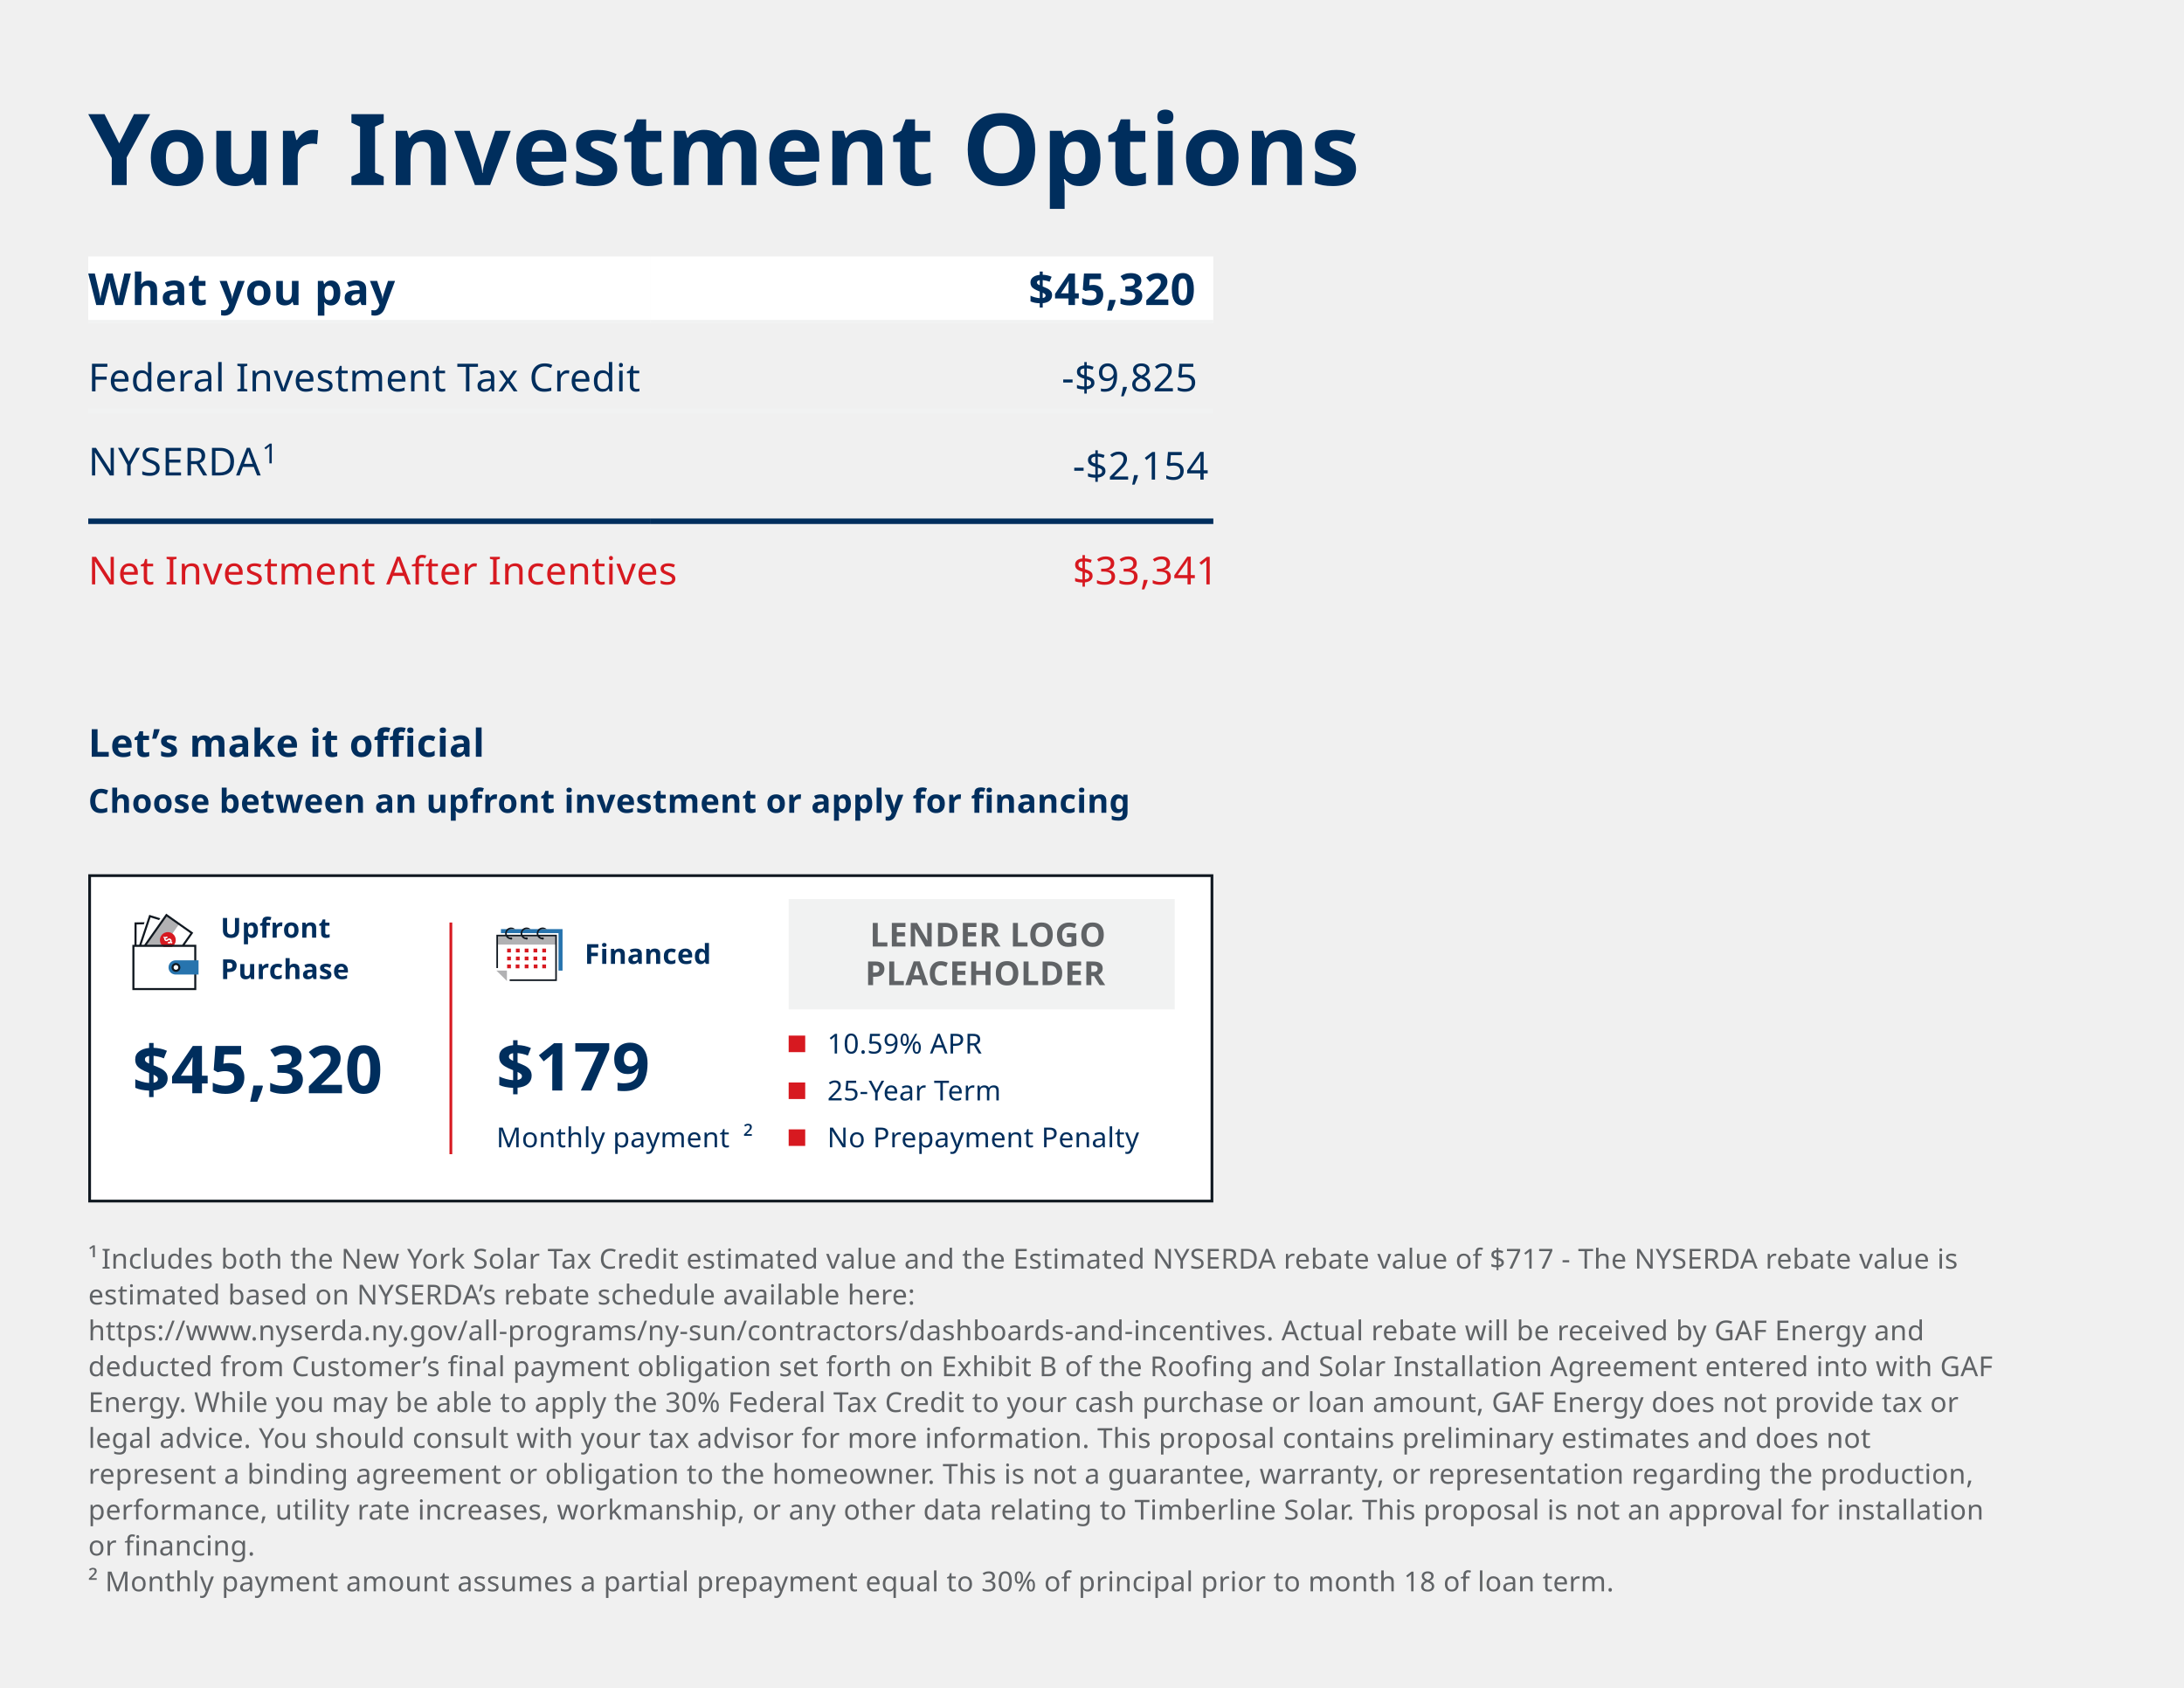
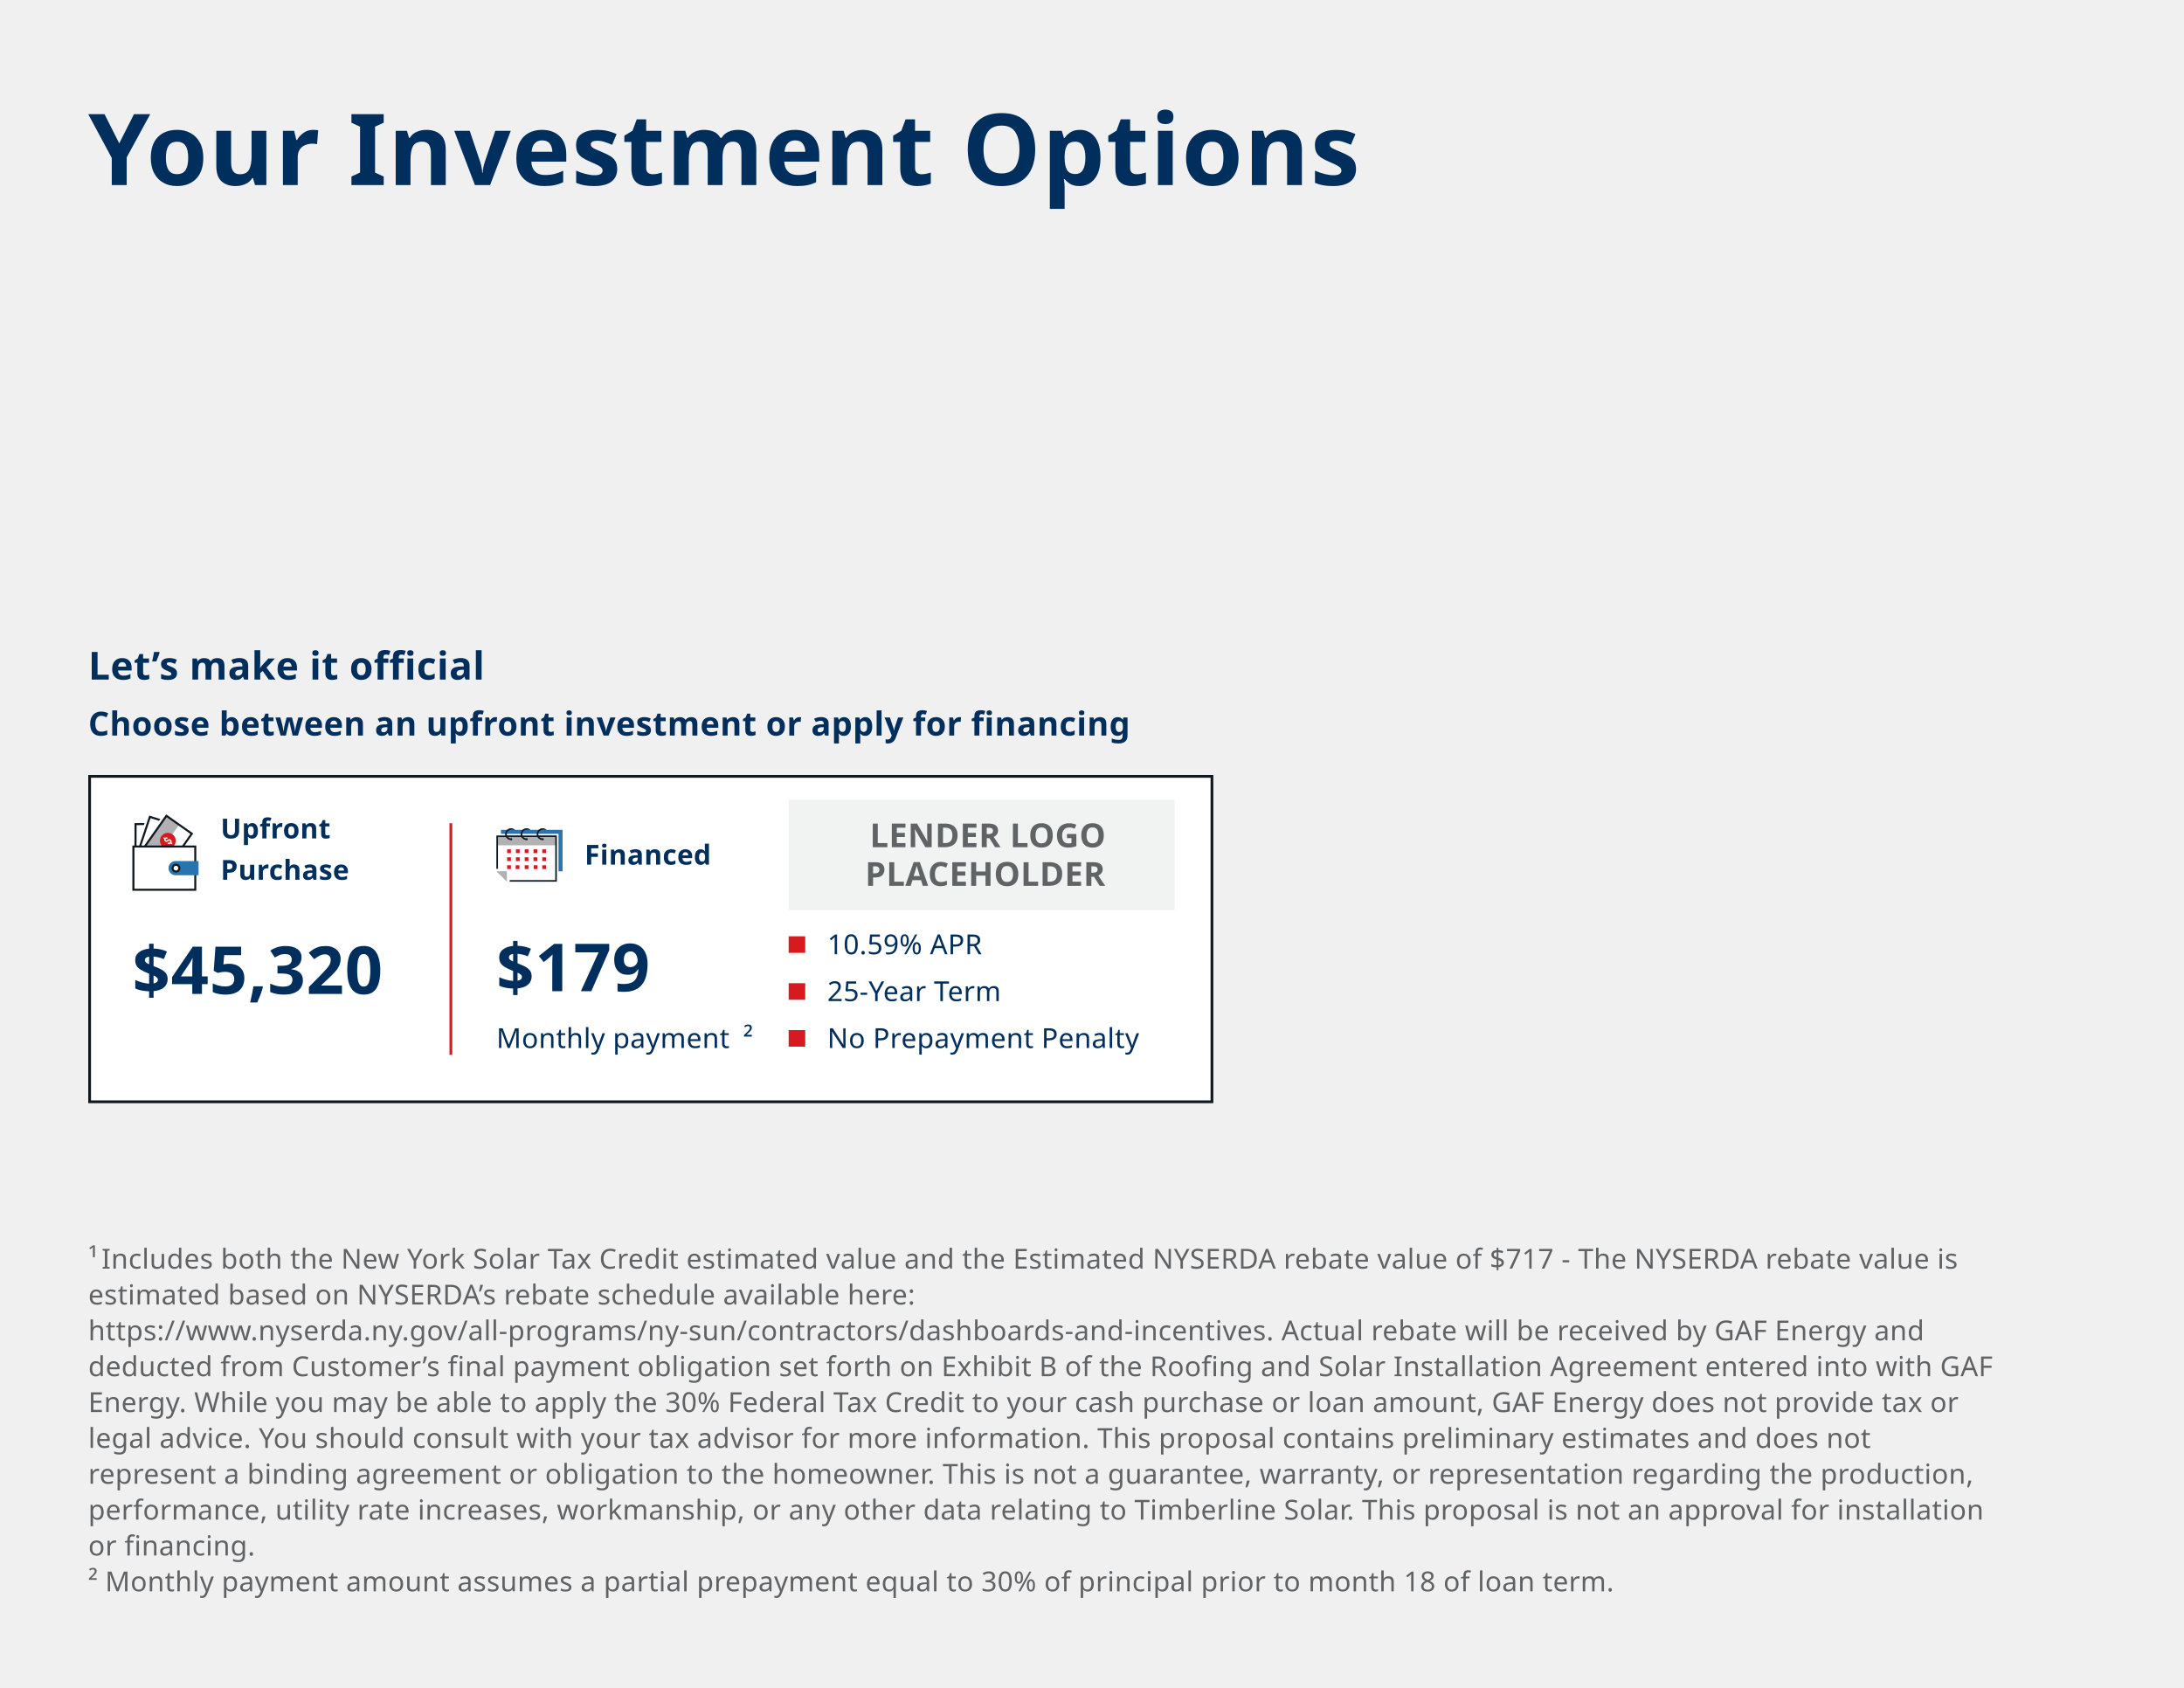
<svg xmlns="http://www.w3.org/2000/svg" width="792" height="612" viewBox="0 0 792 612" fill="none">
  <g id="12 Your Investment Options / NYSERDA / No savings">
    <g fragment="whatYouGet" />
    <g id="https://www.nyserda.ny.gov/all-programs/ny-sun/contractors/dashboards-and-incentives. Actual rebate will be received by GAF Energy and deducted from Customerâs final payment obligation set forth on Exhibit B of the Roofing and Solar Installation Agreement entered into with GAF Energy. While you may be able to apply the 30% Federal Tax Credit to your cash purchase or loan amount, GAF Energy does not provide tax or legal advice. You should consult with your tax advisor for more information. This proposal contains preliminary estimates and does not represent a binding agreement or obligation to the homeowner. This is not a guarantee, warranty, or representation regarding the production, performance, utility rate increases, workmanship, or any other data relating to Timberline Solar. This proposal is not an approval for installation or financing. â¨2 Monthly payment amount assumes a partial prepayment equal to 30% of principal prior to month 18 of loan term.">
      <text fill="#606366" xml:space="preserve" style="white-space: pre" font-family="Poppins" font-size="10" letter-spacing="0.011em">
        <tspan x="32" y="486">https://www.nyserda.ny.gov/all-programs/ny-sun/contractors/dashboards-and-incentives. Actual rebate will be received by GAF Energy and </tspan>
        <tspan x="32" y="499">deducted from Customer’s final payment obligation set forth on Exhibit B of the Roofing and Solar Installation Agreement entered into with GAF </tspan>
        <tspan x="32" y="512">Energy. While you may be able to apply the 30% Federal Tax Credit to your cash purchase or loan amount, GAF Energy does not provide tax or </tspan>
        <tspan x="32" y="525">legal advice. You should consult with your tax advisor for more information. This proposal contains preliminary estimates and does not </tspan>
        <tspan x="32" y="538">represent a binding agreement or obligation to the homeowner. This is not a guarantee, warranty, or representation regarding the production, </tspan>
        <tspan x="32" y="551">performance, utility rate increases, workmanship, or any other data relating to Timberline Solar. This proposal is not an approval for installation </tspan>
        <tspan x="32" y="564">or financing.  </tspan>
        <tspan x="35.413" y="577"> Monthly payment amount assumes a partial prepayment equal to 30% of principal prior to month 18 of loan term.</tspan>
      </text>
      <text fill="#606366" xml:space="preserve" style="white-space: pre" font-family="Poppins" font-size="10" letter-spacing="0.011em">
        <tspan x="32" y="577">²</tspan>
      </text>
    </g>
    <g>
      <text id="Token_NYSERDA_Disclosure" fill="#606366" xml:space="preserve" style="white-space: pre" font-family="Poppins" font-size="10" letter-spacing="0.011em">
        <tspan x="34.075" y="460"> Includes both the New York Solar Tax Credit estimated value and the Estimated NYSERDA rebate value of $717 - The NYSERDA rebate value is </tspan>
      </text>
      <text fill="#606366" xml:space="preserve" style="white-space: pre" font-family="Poppins" font-size="10" letter-spacing="0.011em">
        <tspan x="32" y="473">estimated based on NYSERDA’s rebate schedule available here:</tspan>
      </text>
      <text fill="#606366" xml:space="preserve" style="white-space: pre" font-family="Poppins" font-size="10" letter-spacing="0.011em">
        <tspan x="32" y="460">¹</tspan>
      </text>
    </g>
    <g id="Let's make it official">
      <g id="Text">
        <text id="Letâs make it official" fill="#002E5D" xml:space="preserve" style="white-space: pre" font-family="Poppins" font-size="14" font-weight="600" letter-spacing="0.011em">
-           <tspan x="32" y="274.4">Let’s make it official</tspan>
+           <tspan x="32" y="246.4">Let’s make it official</tspan>
        </text>
        <text id="Choose between an upfront investment or apply for financing" fill="#002E5D" xml:space="preserve" style="white-space: pre" font-family="Poppins" font-size="12" font-weight="600" letter-spacing="0.011em">
-           <tspan x="32" y="294.7">Choose between an upfront investment or apply for financing</tspan>
+           <tspan x="32" y="266.7">Choose between an upfront investment or apply for financing</tspan>
        </text>
      </g>
      <g id="Monthly Investment">
-         <rect x="32.5" y="317.5" width="407" height="118" fill="white" />
+         <rect x="32.5" y="281.5" width="407" height="118" fill="white" />
        <g id="Upfront purchase">
          <g id="Illustration + title section">
            <g id="Wallet Illustration">
              <g id="ENERGY_Icon_Wallet_FullColor">
-                 <path id="Vector_61" d="M59.963 342.943L59.931 342.568H66.085L69.035 338.383L60.449 332.327L59.212 334.081L59.145 333.283L54.632 331.877L53.596 334.886L53.355 334.375L49.162 334.439L49.138 342.943H48.379V358.623H70.813V342.943H59.963Z" fill="white" />
-                 <path id="Vector_62" d="M59.894 341.138C59.747 341.044 59.636 340.904 59.576 340.739C59.516 340.575 59.512 340.396 59.563 340.23L59.175 339.959L59.481 339.534L59.859 339.798C60.114 339.546 60.471 339.524 60.819 339.746L60.879 339.784L60.552 340.245L60.498 340.211C60.469 340.187 60.434 340.17 60.397 340.161C60.36 340.152 60.322 340.151 60.284 340.158C60.247 340.165 60.212 340.181 60.181 340.203C60.15 340.226 60.125 340.254 60.106 340.288C60.086 340.32 60.071 340.356 60.065 340.395C60.059 340.433 60.06 340.472 60.069 340.509C60.079 340.546 60.096 340.582 60.119 340.612C60.143 340.643 60.172 340.668 60.206 340.687C60.316 340.767 60.434 340.78 60.645 340.592C60.819 340.415 61.045 340.3 61.291 340.263L64.92 335.114L60.484 331.965L52.836 342.806L59.385 342.948L60.585 341.247C60.471 341.291 60.346 341.304 60.225 341.285C60.104 341.266 59.989 341.215 59.894 341.138V341.138Z" fill="#B1B1B3" />
-                 <path id="Vector_63" d="M62.526 338.502C61.902 338.063 61.13 337.889 60.378 338.019C59.627 338.149 58.957 338.572 58.518 339.195C58.078 339.818 57.904 340.591 58.034 341.342C58.164 342.094 58.587 342.763 59.211 343.203C59.269 343.244 59.33 343.282 59.39 343.319H62.348C62.758 343.073 63.1 342.728 63.344 342.315C63.587 341.903 63.724 341.437 63.742 340.959C63.759 340.48 63.657 340.005 63.445 339.576C63.233 339.147 62.916 338.778 62.526 338.502V338.502ZM62.276 342.144L61.897 341.877C61.747 342.005 61.559 342.08 61.362 342.09C61.165 342.099 60.97 342.043 60.809 341.929L60.747 341.89L61.066 341.431L61.12 341.461C61.273 341.548 61.498 341.603 61.658 341.376C61.779 341.205 61.733 341.018 61.534 340.879C61.398 340.783 61.251 340.765 60.982 340.994C60.578 341.338 60.243 341.381 59.893 341.133C59.746 341.039 59.635 340.898 59.575 340.734C59.515 340.57 59.511 340.391 59.563 340.225L59.174 339.96L59.48 339.535L59.858 339.799C60.113 339.547 60.47 339.526 60.818 339.747L60.878 339.786L60.551 340.246L60.497 340.212C60.468 340.188 60.433 340.171 60.396 340.162C60.359 340.153 60.321 340.152 60.283 340.159C60.246 340.166 60.211 340.182 60.18 340.204C60.149 340.227 60.124 340.255 60.106 340.289C60.085 340.321 60.07 340.358 60.064 340.396C60.058 340.434 60.059 340.473 60.069 340.51C60.078 340.547 60.095 340.583 60.118 340.613C60.142 340.644 60.171 340.669 60.205 340.688C60.315 340.768 60.433 340.781 60.644 340.593C61.074 340.209 61.456 340.159 61.846 340.44C62.236 340.722 62.35 341.092 62.194 341.465L62.57 341.731L62.276 342.144Z" fill="#D71920" />
-                 <path id="Vector_64" d="M50.492 342.569H49.514L49.536 335.198L52.164 335.152L52.415 334.398L48.789 334.46L48.765 342.577H48V358.999H71.183V342.569H66.999L70.076 338.203L60.265 331.283L52.31 342.569H51.284L54.596 332.651L57.681 333.613L58.14 332.969L54.122 331.716M60.456 332.328L69.042 338.384L66.091 342.569H53.233L60.456 332.328ZM70.445 358.25H48.754V343.319H70.439L70.445 358.25Z" fill="#101820" />
-                 <path id="Vector_65" d="M72.002 348.207H63.659C62.986 348.209 62.342 348.477 61.867 348.953C61.391 349.428 61.123 350.072 61.121 350.745V350.821C61.123 351.494 61.391 352.138 61.867 352.613C62.342 353.089 62.986 353.357 63.659 353.359H72.002V348.207Z" fill="#2774AE" />
-                 <path id="Vector_66" d="M63.808 352.012C64.487 352.012 65.038 351.462 65.038 350.783C65.038 350.103 64.487 349.553 63.808 349.553C63.129 349.553 62.578 350.103 62.578 350.783C62.578 351.462 63.129 352.012 63.808 352.012Z" fill="white" />
-                 <path id="Vector_67" d="M63.808 352.387C63.49 352.387 63.18 352.293 62.916 352.117C62.652 351.94 62.447 351.69 62.325 351.396C62.204 351.103 62.172 350.781 62.234 350.469C62.296 350.158 62.449 349.872 62.673 349.648C62.897 349.423 63.183 349.27 63.495 349.209C63.806 349.147 64.129 349.178 64.422 349.3C64.715 349.421 64.966 349.627 65.142 349.891C65.318 350.155 65.412 350.465 65.412 350.782C65.412 351.208 65.243 351.616 64.942 351.917C64.641 352.218 64.233 352.387 63.808 352.387ZM63.808 349.927C63.639 349.927 63.473 349.977 63.333 350.071C63.192 350.165 63.083 350.299 63.018 350.455C62.953 350.611 62.936 350.783 62.969 350.949C63.002 351.115 63.083 351.267 63.203 351.387C63.323 351.507 63.475 351.588 63.641 351.621C63.807 351.654 63.979 351.637 64.135 351.572C64.291 351.508 64.425 351.398 64.519 351.257C64.613 351.117 64.663 350.951 64.663 350.782C64.662 350.556 64.572 350.338 64.412 350.178C64.252 350.018 64.034 349.928 63.808 349.927Z" fill="#101820" />
+                 <path id="Vector_62" d="M59.963 306.943L59.931 306.568H66.085L69.035 302.383L60.449 296.327L59.212 298.081L59.145 297.283L54.632 295.877L53.596 298.886L53.355 298.375L49.162 298.439L49.138 306.943H48.379V322.623H70.813V306.943H59.963Z" fill="white" />
+                 <path id="Vector_63" d="M59.894 305.138C59.747 305.044 59.636 304.904 59.576 304.739C59.516 304.575 59.512 304.396 59.563 304.23L59.175 303.959L59.481 303.534L59.859 303.798C60.114 303.546 60.471 303.524 60.819 303.746L60.879 303.784L60.552 304.245L60.498 304.211C60.469 304.187 60.434 304.17 60.397 304.161C60.36 304.152 60.322 304.151 60.284 304.158C60.247 304.165 60.212 304.181 60.181 304.203C60.15 304.226 60.125 304.254 60.106 304.288C60.086 304.32 60.071 304.356 60.065 304.395C60.059 304.433 60.06 304.472 60.069 304.509C60.079 304.546 60.096 304.582 60.119 304.612C60.143 304.643 60.172 304.668 60.206 304.687C60.316 304.767 60.434 304.78 60.645 304.592C60.819 304.415 61.045 304.3 61.291 304.263L64.92 299.114L60.484 295.965L52.836 306.806L59.385 306.948L60.585 305.247C60.471 305.291 60.346 305.304 60.225 305.285C60.104 305.266 59.989 305.215 59.894 305.138Z" fill="#B1B1B3" />
+                 <path id="Vector_64" d="M62.526 302.502C61.902 302.063 61.13 301.889 60.378 302.019C59.627 302.149 58.957 302.572 58.518 303.195C58.078 303.818 57.904 304.591 58.034 305.342C58.164 306.094 58.587 306.763 59.211 307.203C59.269 307.244 59.33 307.282 59.39 307.319H62.348C62.758 307.073 63.1 306.728 63.344 306.315C63.587 305.903 63.724 305.437 63.742 304.959C63.759 304.48 63.657 304.005 63.445 303.576C63.233 303.147 62.916 302.778 62.526 302.502ZM62.276 306.144L61.897 305.877C61.747 306.005 61.559 306.08 61.362 306.09C61.165 306.099 60.97 306.043 60.809 305.929L60.747 305.89L61.066 305.431L61.12 305.461C61.273 305.548 61.498 305.603 61.658 305.376C61.779 305.205 61.733 305.018 61.534 304.879C61.398 304.783 61.251 304.765 60.982 304.994C60.578 305.338 60.243 305.381 59.893 305.133C59.746 305.039 59.635 304.898 59.575 304.734C59.515 304.57 59.511 304.391 59.563 304.225L59.174 303.96L59.48 303.535L59.858 303.799C60.113 303.547 60.47 303.526 60.818 303.747L60.878 303.786L60.551 304.246L60.497 304.212C60.468 304.188 60.433 304.171 60.396 304.162C60.359 304.153 60.321 304.152 60.283 304.159C60.246 304.166 60.211 304.182 60.18 304.204C60.149 304.227 60.124 304.255 60.106 304.289C60.085 304.321 60.07 304.358 60.064 304.396C60.058 304.434 60.059 304.473 60.069 304.51C60.078 304.547 60.095 304.583 60.118 304.613C60.142 304.644 60.171 304.669 60.205 304.688C60.315 304.768 60.433 304.781 60.644 304.593C61.074 304.209 61.456 304.159 61.846 304.44C62.236 304.722 62.35 305.092 62.194 305.465L62.57 305.731L62.276 306.144Z" fill="#D71920" />
+                 <path id="Vector_65" d="M50.492 306.569H49.514L49.536 299.198L52.164 299.152L52.415 298.398L48.789 298.46L48.765 306.577H48V322.999H71.183V306.569H66.999L70.076 302.203L60.265 295.283L52.31 306.569H51.284L54.596 296.651L57.681 297.613L58.14 296.969L54.122 295.716M60.456 296.328L69.042 302.384L66.091 306.569H53.233L60.456 296.328ZM70.445 322.25H48.754V307.319H70.439L70.445 322.25Z" fill="#101820" />
+                 <path id="Vector_66" d="M72.002 312.207H63.659C62.986 312.209 62.342 312.477 61.867 312.953C61.391 313.428 61.123 314.072 61.121 314.745V314.821C61.123 315.494 61.391 316.138 61.867 316.613C62.342 317.089 62.986 317.357 63.659 317.359H72.002V312.207Z" fill="#2774AE" />
+                 <path id="Vector_67" d="M63.808 316.012C64.487 316.012 65.038 315.462 65.038 314.783C65.038 314.103 64.487 313.553 63.808 313.553C63.129 313.553 62.578 314.103 62.578 314.783C62.578 315.462 63.129 316.012 63.808 316.012Z" fill="white" />
+                 <path id="Vector_68" d="M63.808 316.387C63.49 316.387 63.18 316.293 62.916 316.117C62.652 315.94 62.447 315.69 62.325 315.396C62.204 315.103 62.172 314.781 62.234 314.469C62.296 314.158 62.449 313.872 62.673 313.648C62.897 313.423 63.183 313.27 63.495 313.209C63.806 313.147 64.129 313.178 64.422 313.3C64.715 313.421 64.966 313.627 65.142 313.891C65.318 314.155 65.412 314.465 65.412 314.782C65.412 315.208 65.243 315.616 64.942 315.917C64.641 316.218 64.233 316.387 63.808 316.387ZM63.808 313.927C63.639 313.927 63.473 313.977 63.333 314.071C63.192 314.165 63.083 314.299 63.018 314.455C62.953 314.611 62.936 314.783 62.969 314.949C63.002 315.115 63.083 315.267 63.203 315.387C63.323 315.507 63.475 315.588 63.641 315.621C63.807 315.654 63.979 315.637 64.135 315.572C64.291 315.508 64.425 315.398 64.519 315.257C64.613 315.117 64.663 314.951 64.663 314.782C64.662 314.556 64.572 314.338 64.412 314.178C64.252 314.018 64.034 313.928 63.808 313.927Z" fill="#101820" />
              </g>
            </g>
            <g id="Amount">
              <text id="Upfront" fill="#002E5D" xml:space="preserve" style="white-space: pre" font-family="Poppins" font-size="10" font-weight="600" letter-spacing="0.011em">
-                 <tspan x="80" y="340">Upfront </tspan>
+                 <tspan x="80" y="304">Upfront </tspan>
              </text>
              <text id="Purchase" fill="#002E5D" xml:space="preserve" style="white-space: pre" font-family="Poppins" font-size="10" font-weight="600" letter-spacing="0.011em">
-                 <tspan x="80" y="355">Purchase</tspan>
+                 <tspan x="80" y="319">Purchase</tspan>
              </text>
            </g>
          </g>
          <g id="Monthly price">
            <text id="Token_TotalPrice" fill="#002E5D" xml:space="preserve" style="white-space: pre" font-family="Poppins" font-size="24" font-weight="600" letter-spacing="0.011em">
-               <tspan x="48" y="396.4">$45,320</tspan>
+               <tspan x="48" y="360.4">$45,320</tspan>
            </text>
          </g>
        </g>
-         <rect id="Rectangle 365" x="163" y="334.5" width="1" height="84" fill="#D71920" />
+         <rect id="Rectangle 365" x="163" y="298.5" width="1" height="84" fill="#D71920" />
        <g id="Upfront purchase_2">
          <g id="Illustration + Amount">
            <g id="ENERGY_Icon_Calendar_FullColor">
-               <path id="Vector_68" d="M181.656 336.889V338.349H202.54V351.937H204.001V336.895V336.889H181.656Z" fill="#2774AE" />
-               <path id="Vector_69" d="M183.828 351.917H180V339.199H201.493V355.7H183.828V351.917Z" fill="white" />
-               <path id="Vector_70" d="M201.493 339.305H180.457V342.5H201.493V339.305Z" fill="#B1B1B3" />
-               <path id="Vector_71" d="M180 351.916H183.828V355.699L180 351.916Z" fill="#B1B1B3" />
-               <path id="Vector_72" d="M185.275 343.963H183.906V345.332H185.275V343.963Z" fill="#D71920" />
-               <path id="Vector_73" d="M188.459 343.963H187.09V345.332H188.459V343.963Z" fill="#D71920" />
-               <path id="Vector_74" d="M191.646 343.963H190.277V345.332H191.646V343.963Z" fill="#D71920" />
-               <path id="Vector_75" d="M194.83 343.963H193.461V345.332H194.83V343.963Z" fill="#D71920" />
-               <path id="Vector_76" d="M198.017 343.963H196.648V345.332H198.017V343.963Z" fill="#D71920" />
-               <path id="Vector_77" d="M185.275 346.846H183.906V348.214H185.275V346.846Z" fill="#D71920" />
-               <path id="Vector_78" d="M188.459 346.846H187.09V348.214H188.459V346.846Z" fill="#D71920" />
-               <path id="Vector_79" d="M191.646 346.846H190.277V348.214H191.646V346.846Z" fill="#D71920" />
-               <path id="Vector_80" d="M194.83 346.846H193.461V348.214H194.83V346.846Z" fill="#D71920" />
-               <path id="Vector_81" d="M198.017 346.846H196.648V348.214H198.017V346.846Z" fill="#D71920" />
-               <path id="Vector_82" d="M185.275 349.729H183.906V351.097H185.275V349.729Z" fill="#D71920" />
-               <path id="Vector_83" d="M188.373 349.729H187.004V351.097H188.373V349.729Z" fill="#D71920" />
-               <path id="Vector_84" d="M191.646 349.729H190.277V351.097H191.646V349.729Z" fill="#D71920" />
-               <path id="Vector_85" d="M194.916 349.729H193.547V351.097H194.916V349.729Z" fill="#D71920" />
-               <path id="Vector_86" d="M198.017 349.729H196.648V351.097H198.017V349.729Z" fill="#D71920" />
-               <path id="Vector_87" d="M195.282 338.927C195.209 338.695 195.191 338.448 195.229 338.208C195.268 337.967 195.362 337.738 195.505 337.541C195.647 337.343 195.834 337.181 196.05 337.068C196.266 336.955 196.505 336.894 196.749 336.89H198.251C197.945 336.601 197.561 336.408 197.148 336.335C196.734 336.262 196.307 336.312 195.921 336.479C195.536 336.646 195.207 336.922 194.977 337.274C194.746 337.625 194.624 338.036 194.624 338.457C194.624 338.617 194.642 338.778 194.677 338.935H189.456C189.381 338.699 189.362 338.45 189.401 338.206C189.441 337.962 189.537 337.731 189.682 337.532C189.828 337.332 190.018 337.17 190.238 337.058C190.458 336.946 190.701 336.888 190.948 336.887H192.421C192.115 336.6 191.732 336.408 191.318 336.336C190.905 336.264 190.479 336.314 190.094 336.481C189.709 336.647 189.381 336.923 189.151 337.274C188.92 337.625 188.798 338.036 188.798 338.456C188.798 338.616 188.816 338.776 188.851 338.933H183.834C183.76 338.7 183.743 338.452 183.782 338.21C183.821 337.968 183.917 337.738 184.061 337.54C184.205 337.342 184.394 337.18 184.612 337.068C184.83 336.956 185.071 336.896 185.317 336.894H186.802C186.497 336.606 186.113 336.413 185.699 336.34C185.285 336.267 184.859 336.317 184.473 336.484C184.087 336.651 183.759 336.927 183.528 337.278C183.298 337.63 183.175 338.041 183.176 338.462C183.176 338.622 183.194 338.782 183.229 338.939H180.004V351.017H180.589V339.513H183.456C183.623 339.811 183.859 340.065 184.144 340.253C184.43 340.442 184.756 340.56 185.096 340.597C185.153 340.649 185.225 340.684 185.302 340.696C185.379 340.708 185.458 340.698 185.529 340.666C185.6 340.635 185.66 340.583 185.703 340.518C185.745 340.453 185.768 340.376 185.768 340.299C185.768 340.221 185.745 340.144 185.703 340.079C185.66 340.014 185.6 339.962 185.529 339.931C185.458 339.899 185.379 339.889 185.302 339.901C185.225 339.913 185.153 339.948 185.096 340C184.739 339.947 184.412 339.773 184.169 339.507H189.074C189.243 339.805 189.48 340.059 189.766 340.248C190.052 340.436 190.379 340.554 190.72 340.591C190.778 340.643 190.849 340.678 190.926 340.69C191.003 340.702 191.082 340.692 191.153 340.66C191.224 340.629 191.285 340.577 191.327 340.512C191.37 340.447 191.392 340.37 191.392 340.293C191.392 340.215 191.37 340.138 191.327 340.073C191.285 340.008 191.224 339.956 191.153 339.925C191.082 339.893 191.003 339.883 190.926 339.895C190.849 339.907 190.778 339.942 190.72 339.994C190.363 339.941 190.036 339.767 189.793 339.501H194.9C195.068 339.799 195.305 340.054 195.591 340.242C195.877 340.431 196.204 340.549 196.545 340.585C196.603 340.637 196.674 340.672 196.751 340.684C196.828 340.696 196.907 340.686 196.978 340.654C197.049 340.623 197.11 340.571 197.152 340.506C197.195 340.441 197.217 340.364 197.217 340.287C197.217 340.209 197.195 340.132 197.152 340.067C197.11 340.002 197.049 339.95 196.978 339.919C196.907 339.887 196.828 339.877 196.751 339.889C196.674 339.901 196.603 339.936 196.545 339.988C196.189 339.935 195.861 339.761 195.618 339.495H201.351V355.114H184.82V355.699H201.936V338.927H195.282Z" fill="#101820" />
+               <path id="Vector_69" d="M181.656 300.889V302.349H202.54V315.937H204.001V300.895V300.889H181.656Z" fill="#2774AE" />
+               <path id="Vector_70" d="M183.828 315.917H180V303.199H201.493V319.7H183.828V315.917Z" fill="white" />
+               <path id="Vector_71" d="M201.493 303.305H180.457V306.5H201.493V303.305Z" fill="#B1B1B3" />
+               <path id="Vector_72" d="M180 315.916H183.828V319.699L180 315.916Z" fill="#B1B1B3" />
+               <path id="Vector_73" d="M185.275 307.963H183.906V309.332H185.275V307.963Z" fill="#D71920" />
+               <path id="Vector_74" d="M188.459 307.963H187.09V309.332H188.459V307.963Z" fill="#D71920" />
+               <path id="Vector_75" d="M191.646 307.963H190.277V309.332H191.646V307.963Z" fill="#D71920" />
+               <path id="Vector_76" d="M194.83 307.963H193.461V309.332H194.83V307.963Z" fill="#D71920" />
+               <path id="Vector_77" d="M198.017 307.963H196.648V309.332H198.017V307.963Z" fill="#D71920" />
+               <path id="Vector_78" d="M185.275 310.846H183.906V312.214H185.275V310.846Z" fill="#D71920" />
+               <path id="Vector_79" d="M188.459 310.846H187.09V312.214H188.459V310.846Z" fill="#D71920" />
+               <path id="Vector_80" d="M191.646 310.846H190.277V312.214H191.646V310.846Z" fill="#D71920" />
+               <path id="Vector_81" d="M194.83 310.846H193.461V312.214H194.83V310.846Z" fill="#D71920" />
+               <path id="Vector_82" d="M198.017 310.846H196.648V312.214H198.017V310.846Z" fill="#D71920" />
+               <path id="Vector_83" d="M185.275 313.729H183.906V315.097H185.275V313.729Z" fill="#D71920" />
+               <path id="Vector_84" d="M188.373 313.729H187.004V315.097H188.373V313.729Z" fill="#D71920" />
+               <path id="Vector_85" d="M191.646 313.729H190.277V315.097H191.646V313.729Z" fill="#D71920" />
+               <path id="Vector_86" d="M194.916 313.729H193.547V315.097H194.916V313.729Z" fill="#D71920" />
+               <path id="Vector_87" d="M198.017 313.729H196.648V315.097H198.017V313.729Z" fill="#D71920" />
+               <path id="Vector_88" d="M195.282 302.927C195.209 302.695 195.191 302.448 195.229 302.208C195.268 301.967 195.362 301.738 195.505 301.541C195.647 301.343 195.834 301.181 196.05 301.068C196.266 300.955 196.505 300.894 196.749 300.89H198.251C197.945 300.601 197.561 300.408 197.148 300.335C196.734 300.262 196.307 300.312 195.921 300.479C195.536 300.646 195.207 300.922 194.977 301.274C194.746 301.625 194.624 302.036 194.624 302.457C194.624 302.617 194.642 302.778 194.677 302.935H189.456C189.381 302.699 189.362 302.45 189.401 302.206C189.441 301.962 189.537 301.731 189.682 301.532C189.828 301.332 190.018 301.17 190.238 301.058C190.458 300.946 190.701 300.888 190.948 300.887H192.421C192.115 300.6 191.732 300.408 191.318 300.336C190.905 300.264 190.479 300.314 190.094 300.481C189.709 300.647 189.381 300.923 189.151 301.274C188.92 301.625 188.798 302.036 188.798 302.456C188.798 302.616 188.816 302.776 188.851 302.933H183.834C183.76 302.7 183.743 302.452 183.782 302.21C183.821 301.968 183.917 301.738 184.061 301.54C184.205 301.342 184.394 301.18 184.612 301.068C184.83 300.956 185.071 300.896 185.317 300.894H186.802C186.497 300.606 186.113 300.413 185.699 300.34C185.285 300.267 184.859 300.317 184.473 300.484C184.087 300.651 183.759 300.927 183.528 301.278C183.298 301.63 183.175 302.041 183.176 302.462C183.176 302.622 183.194 302.782 183.229 302.939H180.004V315.017H180.589V303.513H183.456C183.623 303.811 183.859 304.065 184.144 304.253C184.43 304.442 184.756 304.56 185.096 304.597C185.153 304.649 185.225 304.684 185.302 304.696C185.379 304.708 185.458 304.698 185.529 304.666C185.6 304.635 185.66 304.583 185.703 304.518C185.745 304.453 185.768 304.376 185.768 304.299C185.768 304.221 185.745 304.144 185.703 304.079C185.66 304.014 185.6 303.962 185.529 303.931C185.458 303.899 185.379 303.889 185.302 303.901C185.225 303.913 185.153 303.948 185.096 304C184.739 303.947 184.412 303.773 184.169 303.507H189.074C189.243 303.805 189.48 304.059 189.766 304.248C190.052 304.436 190.379 304.554 190.72 304.591C190.778 304.643 190.849 304.678 190.926 304.69C191.003 304.702 191.082 304.692 191.153 304.66C191.224 304.629 191.285 304.577 191.327 304.512C191.37 304.447 191.392 304.37 191.392 304.293C191.392 304.215 191.37 304.138 191.327 304.073C191.285 304.008 191.224 303.956 191.153 303.925C191.082 303.893 191.003 303.883 190.926 303.895C190.849 303.907 190.778 303.942 190.72 303.994C190.363 303.941 190.036 303.767 189.793 303.501H194.9C195.068 303.799 195.305 304.054 195.591 304.242C195.877 304.431 196.204 304.549 196.545 304.585C196.603 304.637 196.674 304.672 196.751 304.684C196.828 304.696 196.907 304.686 196.978 304.654C197.049 304.623 197.11 304.571 197.152 304.506C197.195 304.441 197.217 304.364 197.217 304.287C197.217 304.209 197.195 304.132 197.152 304.067C197.11 304.002 197.049 303.95 196.978 303.919C196.907 303.887 196.828 303.877 196.751 303.889C196.674 303.901 196.603 303.936 196.545 303.988C196.189 303.935 195.861 303.761 195.618 303.495H201.351V319.114H184.82V319.699H201.936V302.927H195.282Z" fill="#101820" />
            </g>
            <g id="Amount_2">
              <text id="Financed" fill="#002E5D" xml:space="preserve" style="white-space: pre" font-family="Poppins" font-size="10" font-weight="600" letter-spacing="0.011em">
-                 <tspan x="212" y="349.5">Financed</tspan>
+                 <tspan x="212" y="313.5">Financed</tspan>
              </text>
              <g id="Lender logo">
                <g id="Lender logo_2">
-                   <rect width="140" height="40" transform="translate(286 326)" fill="#F1F2F2" />
+                   <rect width="140" height="40" transform="translate(286 290)" fill="#F1F2F2" />
                  <text id="LENDER LOGOâ¨PLACEHOLDER" fill="#606366" xml:space="preserve" style="white-space: pre" font-family="Poppins" font-size="12" font-weight="600" letter-spacing="0.011em">
-                     <tspan x="315.42" y="343.2">LENDER LOGO +                     <tspan x="315.42" y="307.2">LENDER LOGO </tspan>
-                     <tspan x="313.726" y="357.2">PLACEHOLDER</tspan>
+                     <tspan x="313.726" y="321.2">PLACEHOLDER</tspan>
                  </text>
                </g>
              </g>
            </g>
          </g>
-           <g id="Info">
+           <g id="Info_2">
            <g id="Monthly payment">
              <text id="Token_MonthlyPrice" fill="#002E5D" xml:space="preserve" style="white-space: pre" font-family="Poppins" font-size="24" font-weight="600" letter-spacing="0.011em">
-                 <tspan x="180" y="395.4">$179</tspan>
+                 <tspan x="180" y="359.4">$179</tspan>
              </text>
              <g id="Monthly payment_2">
                <text fill="#002E5D" xml:space="preserve" style="white-space: pre" font-family="Poppins" font-size="10" letter-spacing="0.011em">
-                   <tspan x="180" y="416">Monthly payment</tspan>
+                   <tspan x="180" y="380">Monthly payment</tspan>
                </text>
                <text fill="#002E5D" xml:space="preserve" style="white-space: pre" font-family="Poppins" font-size="10" letter-spacing="0em">
-                   <tspan x="269.58" y="416">²</tspan>
+                   <tspan x="269.58" y="380">²</tspan>
                </text>
              </g>
            </g>
            <g id="Body">
              <g id="APR">
-                 <rect id="bullet" x="286" y="375.5" width="6" height="6" fill="#D71920" />
+                 <rect id="bullet" x="286" y="339.5" width="6" height="6" fill="#D71920" />
                <text id="Token_APR" fill="#002E5D" xml:space="preserve" style="white-space: pre" font-family="Poppins" font-size="10" letter-spacing="0.011em">
-                   <tspan x="300" y="382">10.59% APR</tspan>
+                   <tspan x="300" y="346">10.59% APR</tspan>
                </text>
              </g>
              <g id="Term">
-                 <rect id="bullet_2" x="286" y="392.5" width="6" height="6" fill="#D71920" />
+                 <rect id="bullet_2" x="286" y="356.5" width="6" height="6" fill="#D71920" />
                <text id="Token_Term" fill="#002E5D" xml:space="preserve" style="white-space: pre" font-family="Poppins" font-size="10" letter-spacing="0.011em">
-                   <tspan x="300" y="399">25-Year Term</tspan>
+                   <tspan x="300" y="363">25-Year Term</tspan>
                </text>
              </g>
              <g id="No prepayment penalty">
-                 <rect id="bullet_3" x="286" y="409.5" width="6" height="6" fill="#D71920" />
+                 <rect id="bullet_3" x="286" y="373.5" width="6" height="6" fill="#D71920" />
                <text id="No Prepayment Penalty" fill="#002E5D" xml:space="preserve" style="white-space: pre" font-family="Poppins" font-size="10" letter-spacing="0.011em">
-                   <tspan x="300" y="416">No Prepayment Penalty</tspan>
+                   <tspan x="300" y="380">No Prepayment Penalty</tspan>
                </text>
              </g>
            </g>
          </g>
        </g>
-         <rect x="32.5" y="317.5" width="407" height="118" stroke="#101820" />
+         <rect x="32.5" y="281.5" width="407" height="118" stroke="#101820" />
      </g>
    </g>
-     <g id="What You Invest">
-       <g id="Upfront investment">
-         <g id="Info_2">
-           <g id="Table">
-             <g id="Column">
-               <g id="Header">
-                 <mask id="path-115-inside-1_4898_94044" fill="white">
-                   <path d="M32 93H236V117H32V93Z" />
-                 </mask>
-                 <path d="M32 93H236V117H32V93Z" fill="white" />
-                 <text id="What you pay" fill="#002E5D" xml:space="preserve" style="white-space: pre" font-family="Poppins" font-size="16" font-weight="bold" letter-spacing="0.011em">
-                   <tspan x="32" y="110.6">What you pay</tspan>
-                 </text>
-                 <path d="M236 116H32V118H236V116Z" fill="#F1F2F2" mask="url(#path-115-inside-1_4898_94044)" />
-               </g>
-               <g id="Row">
-                 <text id="Federal investment Tax Credit" fill="#002E5D" xml:space="preserve" style="white-space: pre" font-family="Poppins" font-size="14" letter-spacing="0.011em">
-                   <tspan x="32" y="141.9">Federal Investment Tax Credit</tspan>
-                 </text>
-                 <path d="M236 148H32V150H236V148Z" fill="#F1F2F2" mask="url(#path-118-inside-2_4898_94044)" />
-               </g>
-               <g id="Row_2">
-                 <text id="NYSERDA" fill="#002E5D" xml:space="preserve" style="white-space: pre" font-family="Poppins" font-size="14" letter-spacing="0.011em">
-                   <tspan x="32" y="172.4">NYSERDA</tspan>
-                 </text>
-                 <text id="1" fill="#002E5D" xml:space="preserve" style="white-space: pre" font-family="Poppins" font-size="10" letter-spacing="0.011em">
-                   <tspan x="95" y="168">1</tspan>
-                 </text>
-               </g>
-               <g id="Row_3">
-                 <text id="Net Investment After Incentives" fill="#D71920" xml:space="preserve" style="white-space: pre" font-family="Poppins" font-size="14" letter-spacing="0.011em">
-                   <tspan x="32" y="211.9">Net Investment After Incentives</tspan>
-                 </text>
-                 <path d="M32 190H236V188H32V190Z" fill="#002E5D" mask="url(#path-123-inside-3_4898_94044)" />
-               </g>
-             </g>
-             <g id="Column_2">
-               <g id="Header_2">
-                 <mask id="path-126-inside-4_4898_94044" fill="white">
-                   <path d="M236 93H440V117H236V93Z" />
-                 </mask>
-                 <path d="M236 93H440V117H236V93Z" fill="white" />
-                 <text id="Token_TotalPrice_2" fill="#002E5D" xml:space="preserve" style="white-space: pre" font-family="Poppins" font-size="16" font-weight="bold" letter-spacing="0.011em">
-                   <tspan x="373" y="110.6">$45,320</tspan>
-                 </text>
-                 <path d="M440 116H236V118H440V116Z" fill="#F1F2F2" mask="url(#path-126-inside-4_4898_94044)" />
-               </g>
-               <g id="Row_4">
-                 <text id="Token_FedITC" fill="#002E5D" xml:space="preserve" style="white-space: pre" font-family="Poppins" font-size="14" letter-spacing="0.011em">
-                   <tspan x="385" y="141.9">-$9,825</tspan>
-                 </text>
-                 <path d="M440 148H236V150H440V148Z" fill="#F1F2F2" mask="url(#path-129-inside-5_4898_94044)" />
-               </g>
-               <g id="Row_5">
-                 <text id="Token_OtherIncentives" fill="#002E5D" xml:space="preserve" style="white-space: pre" font-family="Poppins" font-size="14" letter-spacing="0.011em">
-                   <tspan x="389" y="173.9">-$2,154</tspan>
-                 </text>
-               </g>
-               <g id="Row_6">
-                 <text id="Token_CostAfterIncent" fill="#D71920" xml:space="preserve" style="white-space: pre" font-family="Poppins" font-size="14" letter-spacing="0.011em">
-                   <tspan x="389" y="211.9">$33,341</tspan>
-                 </text>
-                 <path d="M236 190H440V188H236V190Z" fill="#002E5D" mask="url(#path-133-inside-6_4898_94044)" />
-               </g>
-             </g>
-           </g>
-         </g>
-       </g>
-     </g>
+     <g fragment="upfront" />
+     <g fragment="disclosure" />
    <text id="Heading_2" fill="#002E5D" xml:space="preserve" style="white-space: pre" font-family="Poppins" font-size="36" font-weight="600" letter-spacing="0.011em">
      <tspan x="32" y="67.1">Your Investment Options</tspan>
    </text>
  </g>
  <defs>
    <clipPath id="clip0_4898_94044">
      <rect width="264" height="237" fill="white" transform="translate(488 165)" />
    </clipPath>
    <clipPath id="clip1_4898_94044">
      <rect width="28" height="17.848" fill="white" transform="translate(490 172)" />
    </clipPath>
  </defs>
</svg>
